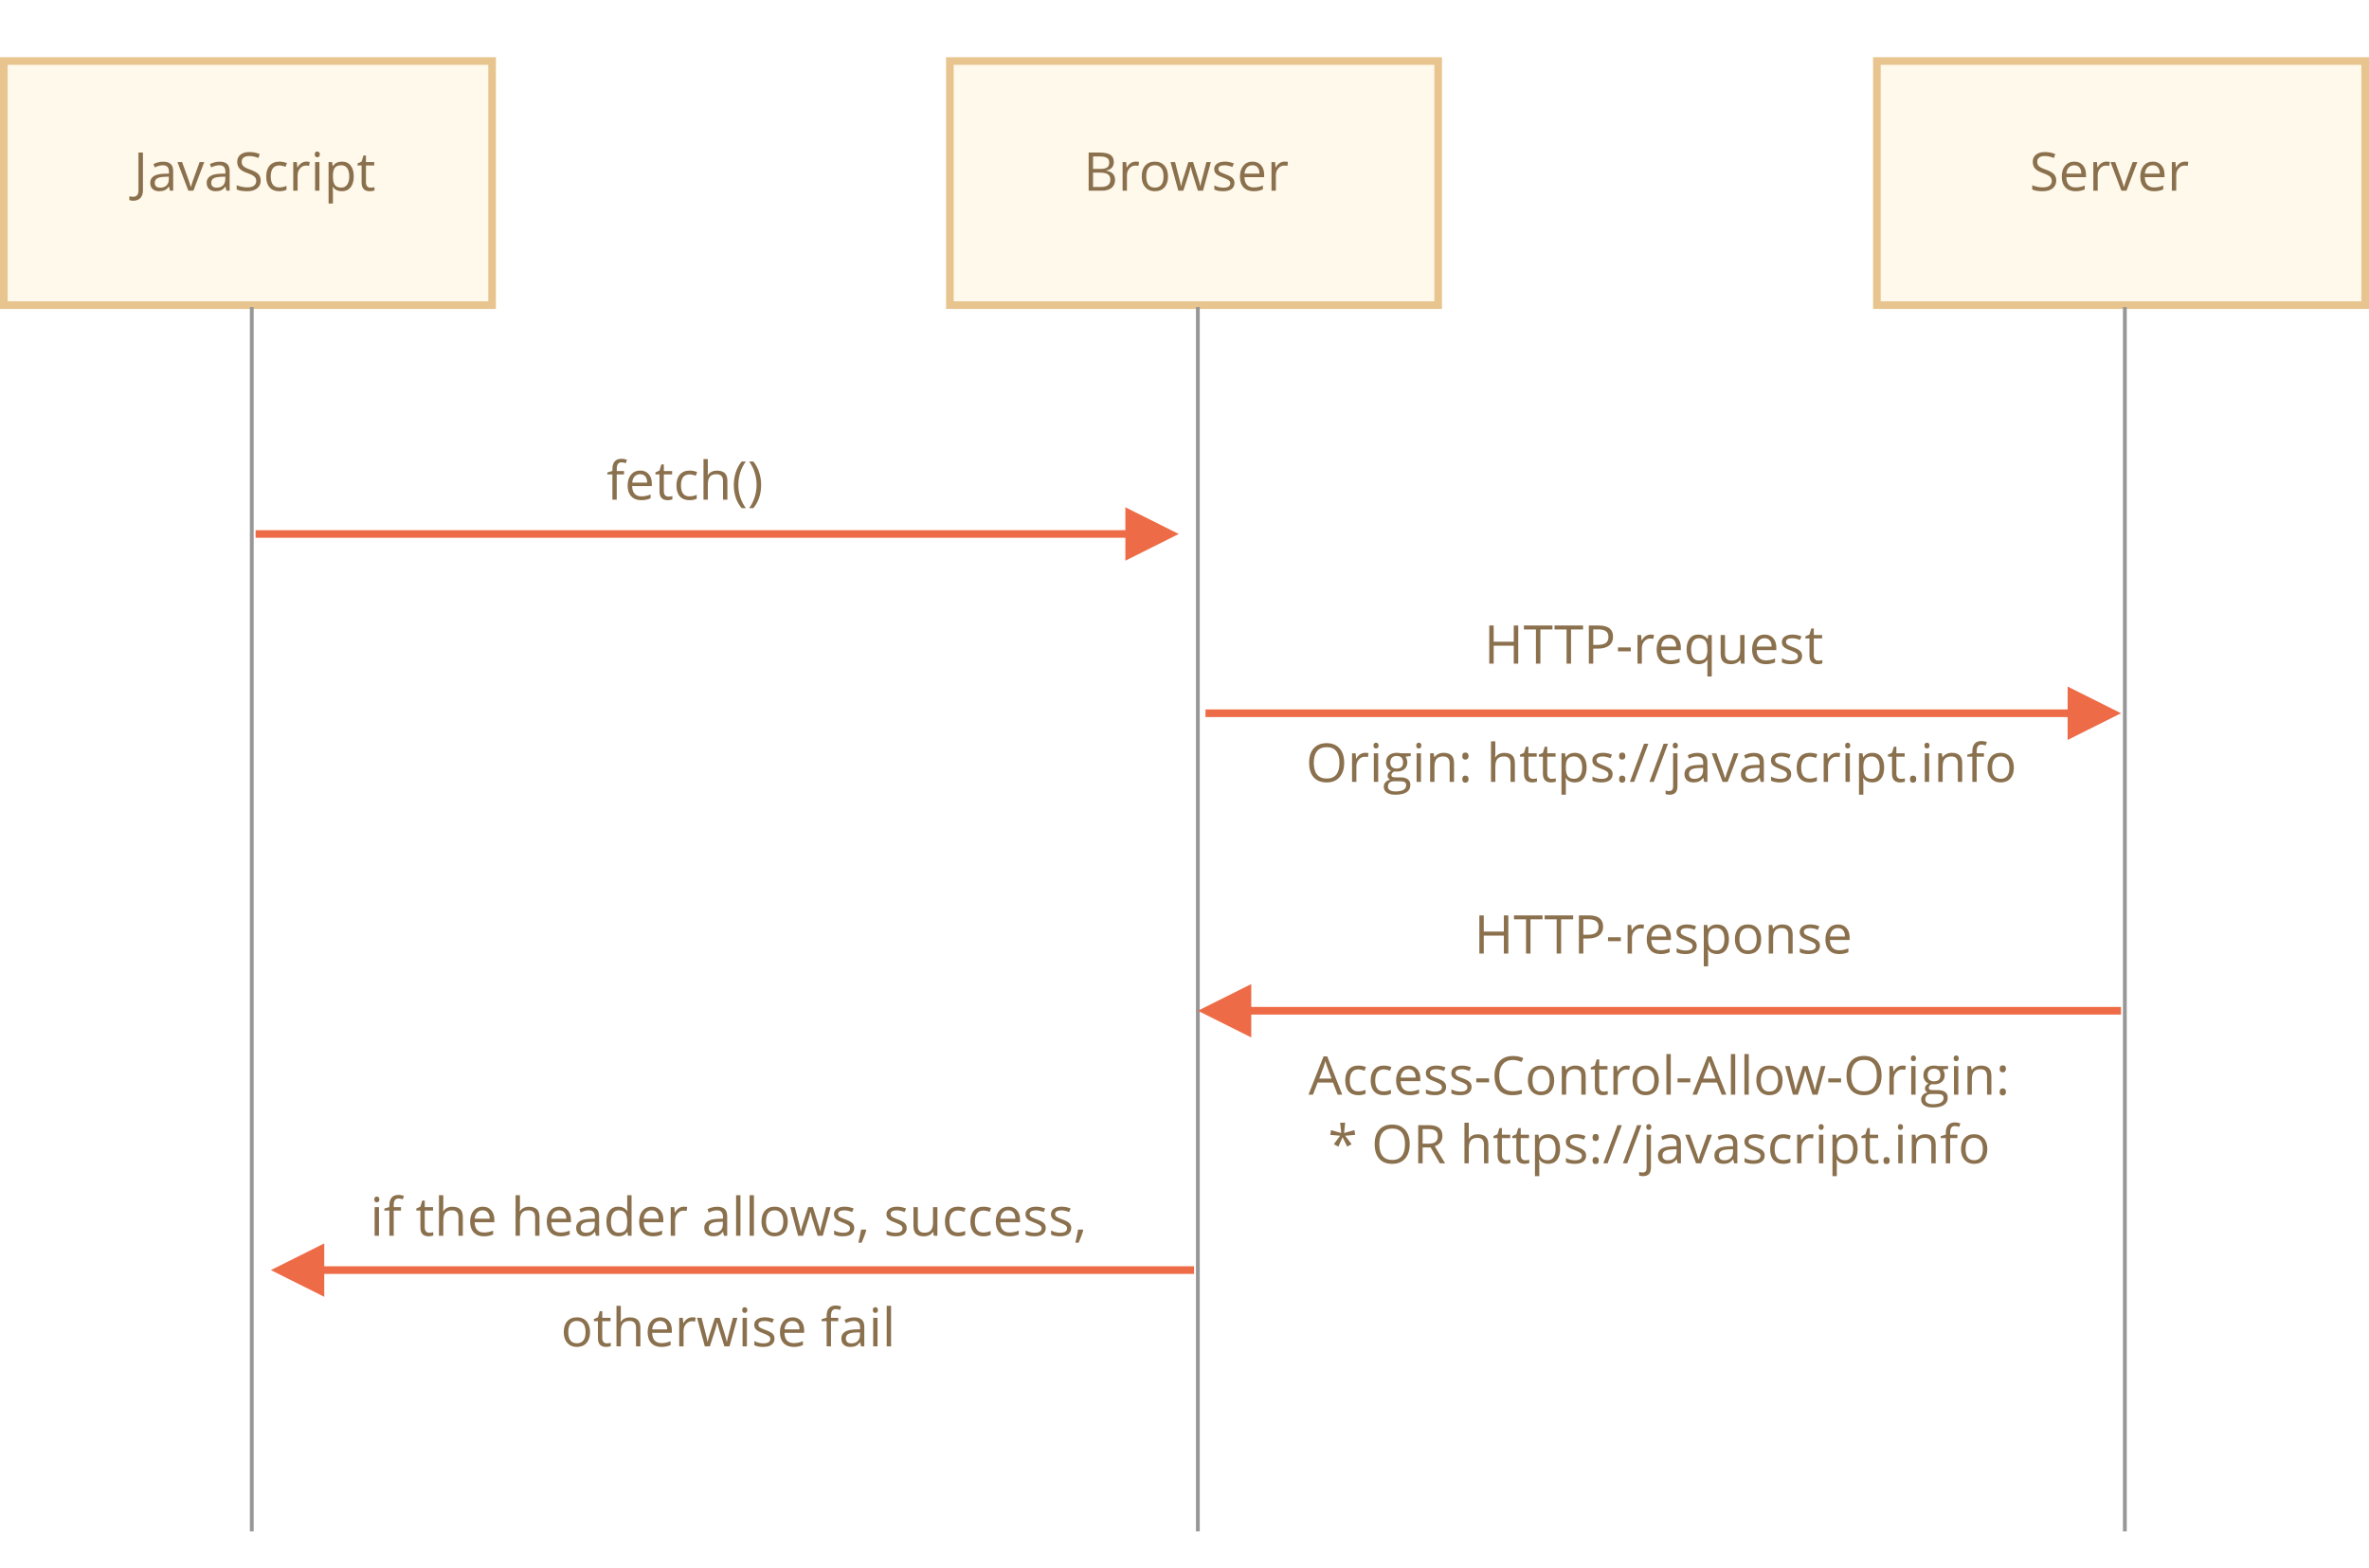
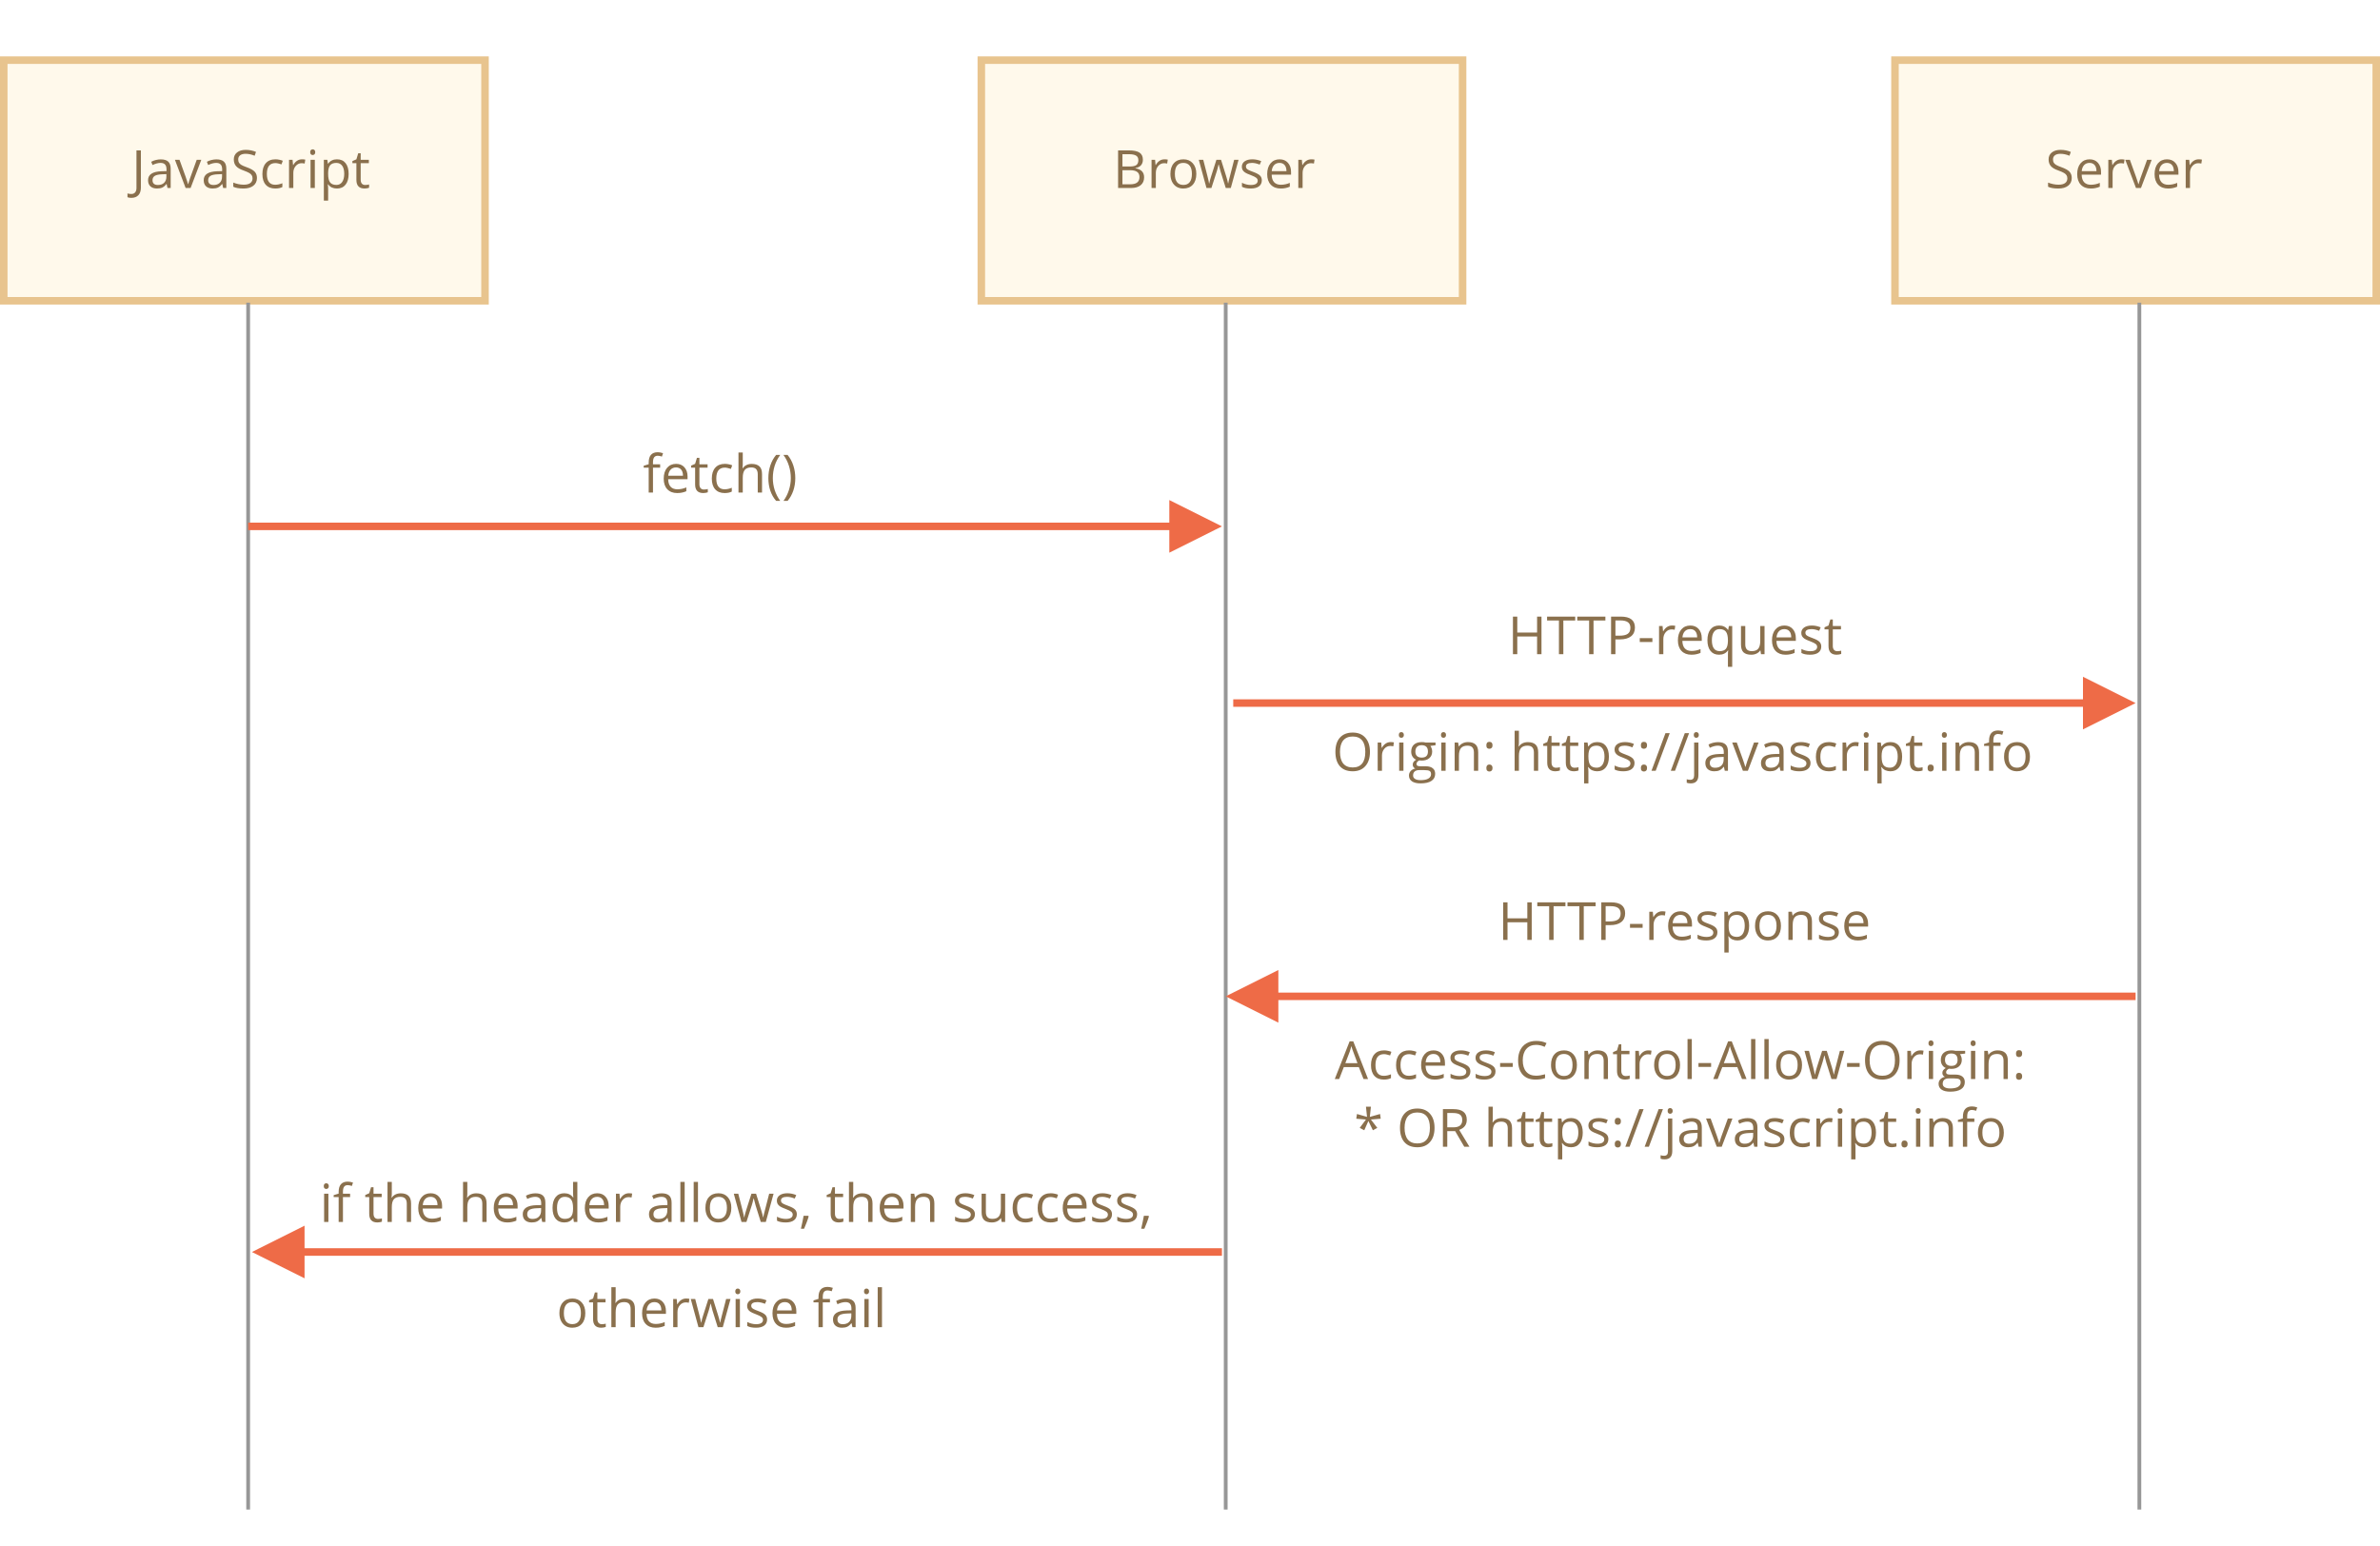
- <svg xmlns="http://www.w3.org/2000/svg" width="621px" height="411px" viewBox="0 0 621 411" version="1.1">
+ <svg xmlns="http://www.w3.org/2000/svg" width="633px" height="411px" viewBox="0 0 633 411" version="1.1">
  <g id="network" stroke="none" stroke-width="1" fill="none" fill-rule="evenodd">
    <g id="xhr-another-domain.svg">
      <rect id="Rectangle-227" stroke="#E8C48E" stroke-width="2" fill="#FFF9EB" x="1" y="16" width="128" height="64" />
      <text id="JavaScript" font-family="OpenSans-Regular, Open Sans" font-size="14" font-weight="normal" fill="#8A704D">
        <tspan x="35" y="50">JavaScript</tspan>
      </text>
-       <rect id="Rectangle-228" stroke="#E8C48E" stroke-width="2" fill="#FFF9EB" x="249" y="16" width="128" height="64" />
+       <rect id="Rectangle-228" stroke="#E8C48E" stroke-width="2" fill="#FFF9EB" x="261" y="16" width="128" height="64" />
      <text id="Browser" font-family="OpenSans-Regular, Open Sans" font-size="14" font-weight="normal" fill="#8A704D">
-         <tspan x="284" y="50">Browser</tspan>
+         <tspan x="296" y="50">Browser</tspan>
      </text>
-       <rect id="Rectangle-229" stroke="#E8C48E" stroke-width="2" fill="#FFF9EB" x="492" y="16" width="128" height="64" />
+       <rect id="Rectangle-229" stroke="#E8C48E" stroke-width="2" fill="#FFF9EB" x="504" y="16" width="128" height="64" />
      <text id="Server" font-family="OpenSans-Regular, Open Sans" font-size="14" font-weight="normal" fill="#8A704D">
-         <tspan x="532" y="50">Server</tspan>
+         <tspan x="544" y="50">Server</tspan>
      </text>
      <path d="M66,81 L66,401" id="Line" stroke="#979797" stroke-linecap="square" />
-       <path d="M314,81 L314,401" id="Line" stroke="#979797" stroke-linecap="square" />
-       <path d="M557,81 L557,401" id="Line" stroke="#979797" stroke-linecap="square" />
-       <path id="Line" d="M295,141 L67,141 L67,139 L295,139 L295,133 L309,140 L295,147 L295,141 Z" fill="#EE6B47" fill-rule="nonzero" />
+       <path d="M326,81 L326,401" id="Line" stroke="#979797" stroke-linecap="square" />
+       <path d="M569,81 L569,401" id="Line" stroke="#979797" stroke-linecap="square" />
+       <path id="Line" d="M311,141 L66,141 L66,139 L311,139 L311,133 L325,140 L311,147 L311,141 Z" fill="#EE6B47" fill-rule="nonzero" />
      <text id="Origin:-https://java" font-family="OpenSans-Regular, Open Sans" font-size="14" font-weight="normal" line-spacing="26" fill="#8A704D">
-         <tspan x="342.312" y="205">Origin: https://javascript.info</tspan>
+         <tspan x="354.312" y="205">Origin: https://javascript.info</tspan>
      </text>
      <text id="HTTP-request" font-family="OpenSans-Regular, Open Sans" font-size="14" font-weight="normal" line-spacing="26" fill="#8A704D">
-         <tspan x="389.015" y="174">HTTP-request</tspan>
+         <tspan x="401.015" y="174">HTTP-request</tspan>
      </text>
      <text id="fetch()" font-family="OpenSans-Regular, Open Sans" font-size="14" font-weight="normal" fill="#8A704D">
-         <tspan x="159" y="131">fetch()</tspan>
+         <tspan x="171" y="131">fetch()</tspan>
      </text>
      <text id="HTTP-response" font-family="OpenSans-Regular, Open Sans" font-size="14" font-weight="normal" line-spacing="27" fill="#8A704D">
-         <tspan x="386.419" y="250">HTTP-response</tspan>
+         <tspan x="398.419" y="250">HTTP-response</tspan>
      </text>
      <text id="Access-Control-Allow" font-family="OpenSans-Regular, Open Sans" font-size="14" font-weight="normal" line-spacing="18" fill="#8A704D">
-         <tspan x="343" y="287">Access-Control-Allow-Origin: </tspan>
-         <tspan x="348.13" y="305">* OR https://javascript.info</tspan>
+         <tspan x="355" y="287">Access-Control-Allow-Origin: </tspan>
+         <tspan x="360.13" y="305">* OR https://javascript.info</tspan>
      </text>
      <text id="if-the-header-allows" font-family="OpenSans-Regular, Open Sans" font-size="14" font-weight="normal" line-spacing="18" fill="#8A704D">
-         <tspan x="97" y="324">if the header allows, success,</tspan>
+         <tspan x="85" y="325">if the header allows, then success,</tspan>
      </text>
      <text id="otherwise-fail" font-family="OpenSans-Regular, Open Sans" font-size="14" font-weight="normal" line-spacing="18" fill="#8A704D">
-         <tspan x="147" y="353">otherwise fail</tspan>
+         <tspan x="148" y="353">otherwise fail</tspan>
      </text>
-       <path id="Line" d="M542,188 L316,188 L316,186 L542,186 L542,180 L556,187 L542,194 L542,188 Z" fill="#EE6B47" fill-rule="nonzero" />
-       <path id="Line-2" d="M328,264 L556,264 L556,266 L328,266 L328,272 L314,265 L328,258 L328,264 Z" fill="#EE6B47" fill-rule="nonzero" />
-       <path id="Line-3" d="M85,332 L313,332 L313,334 L85,334 L85,340 L71,333 L85,326 L85,332 Z" fill="#EE6B47" fill-rule="nonzero" />
+       <path id="Line" d="M554,188 L328,188 L328,186 L554,186 L554,180 L568,187 L554,194 L554,188 Z" fill="#EE6B47" fill-rule="nonzero" />
+       <path id="Line-2" d="M340,264 L568,264 L568,266 L340,266 L340,272 L326,265 L340,258 L340,264 Z" fill="#EE6B47" fill-rule="nonzero" />
+       <path id="Line-3" d="M81,332 L325,332 L325,334 L81,334 L81,340 L67,333 L81,326 L81,332 Z" fill="#EE6B47" fill-rule="nonzero" />
    </g>
  </g>
</svg>
